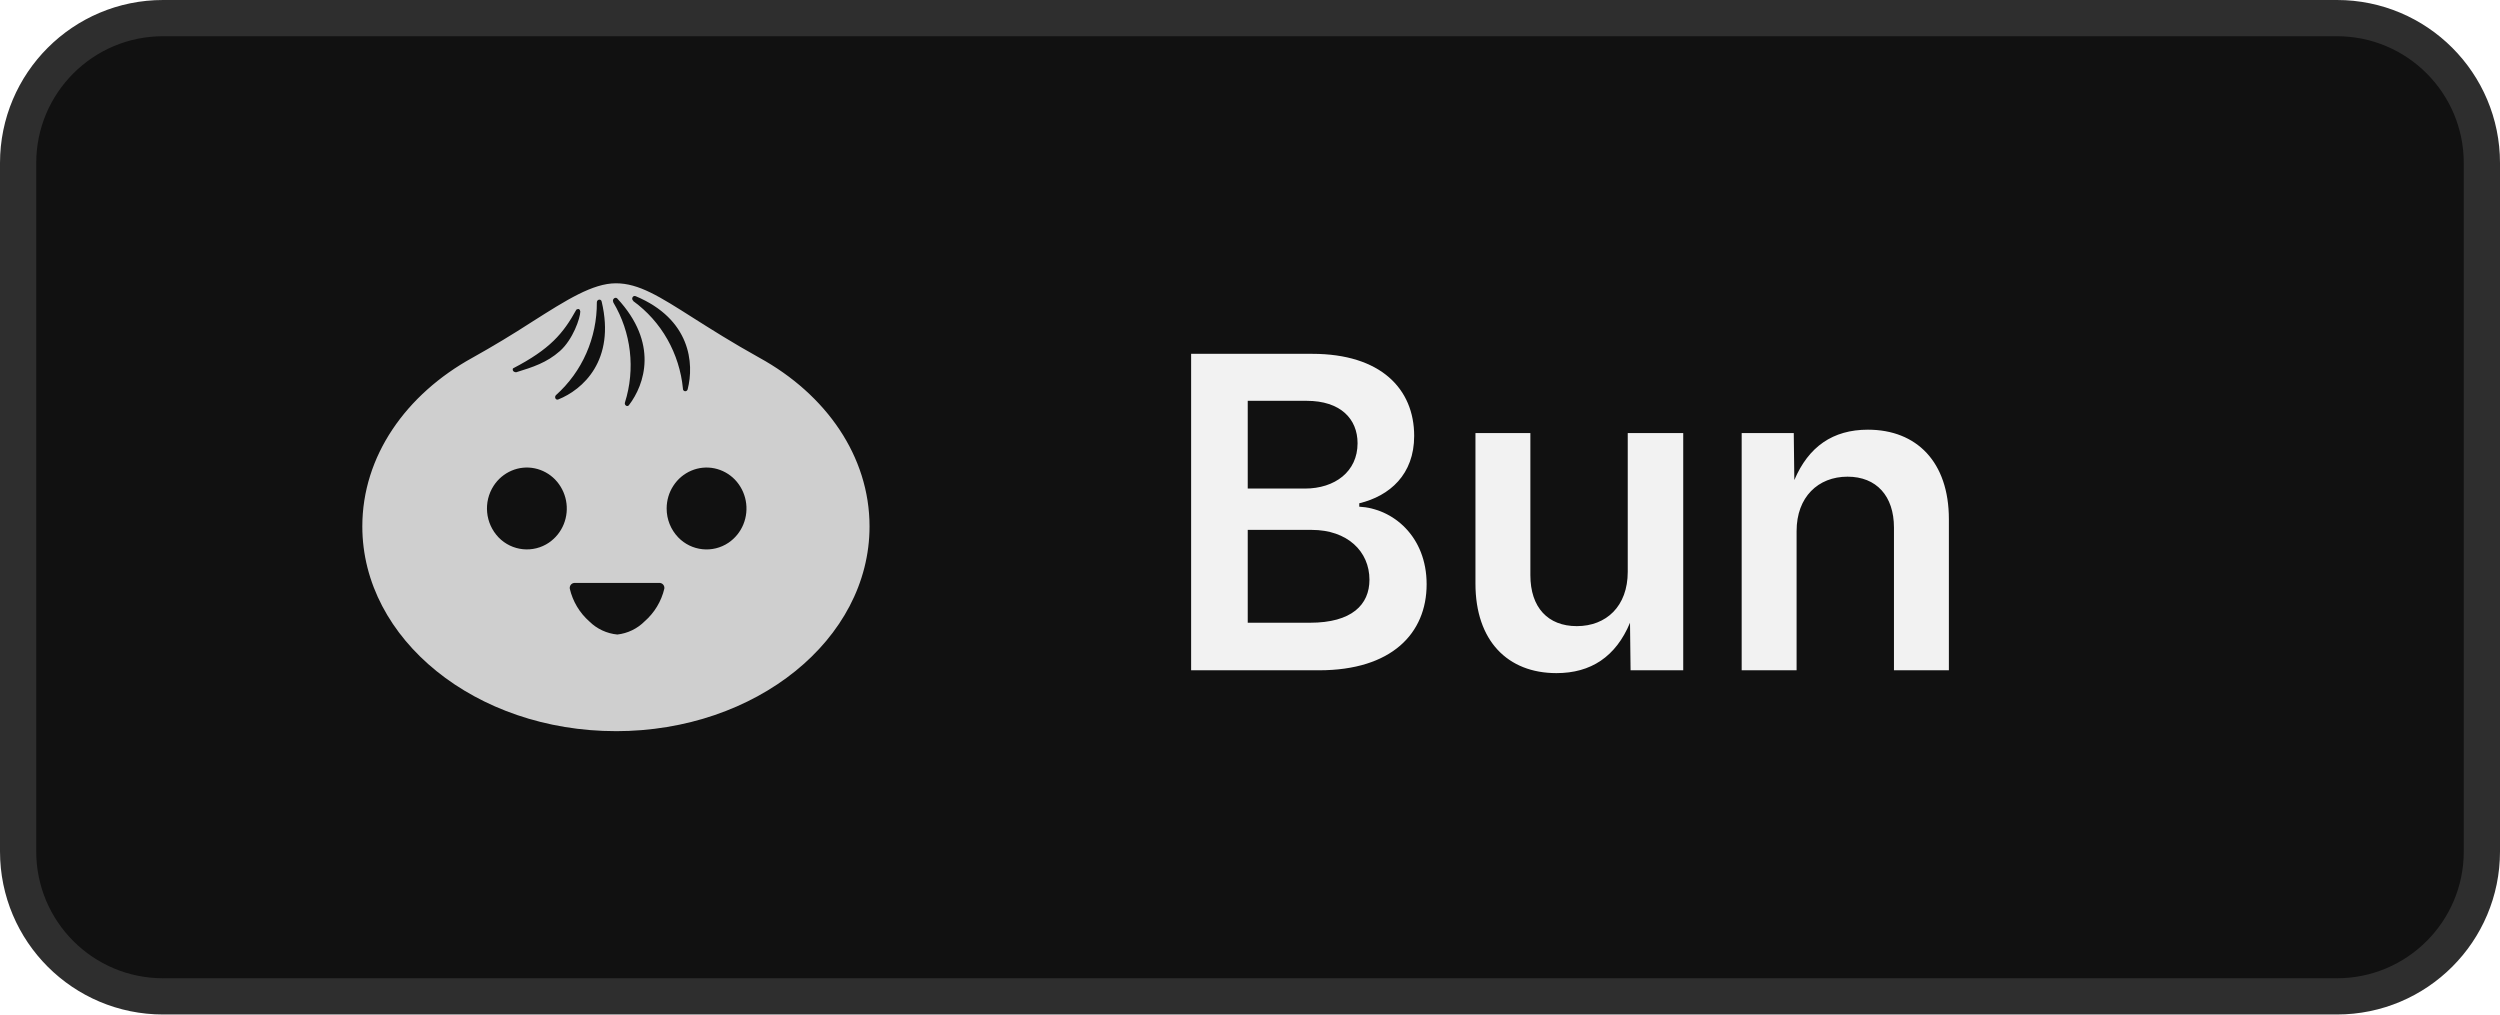
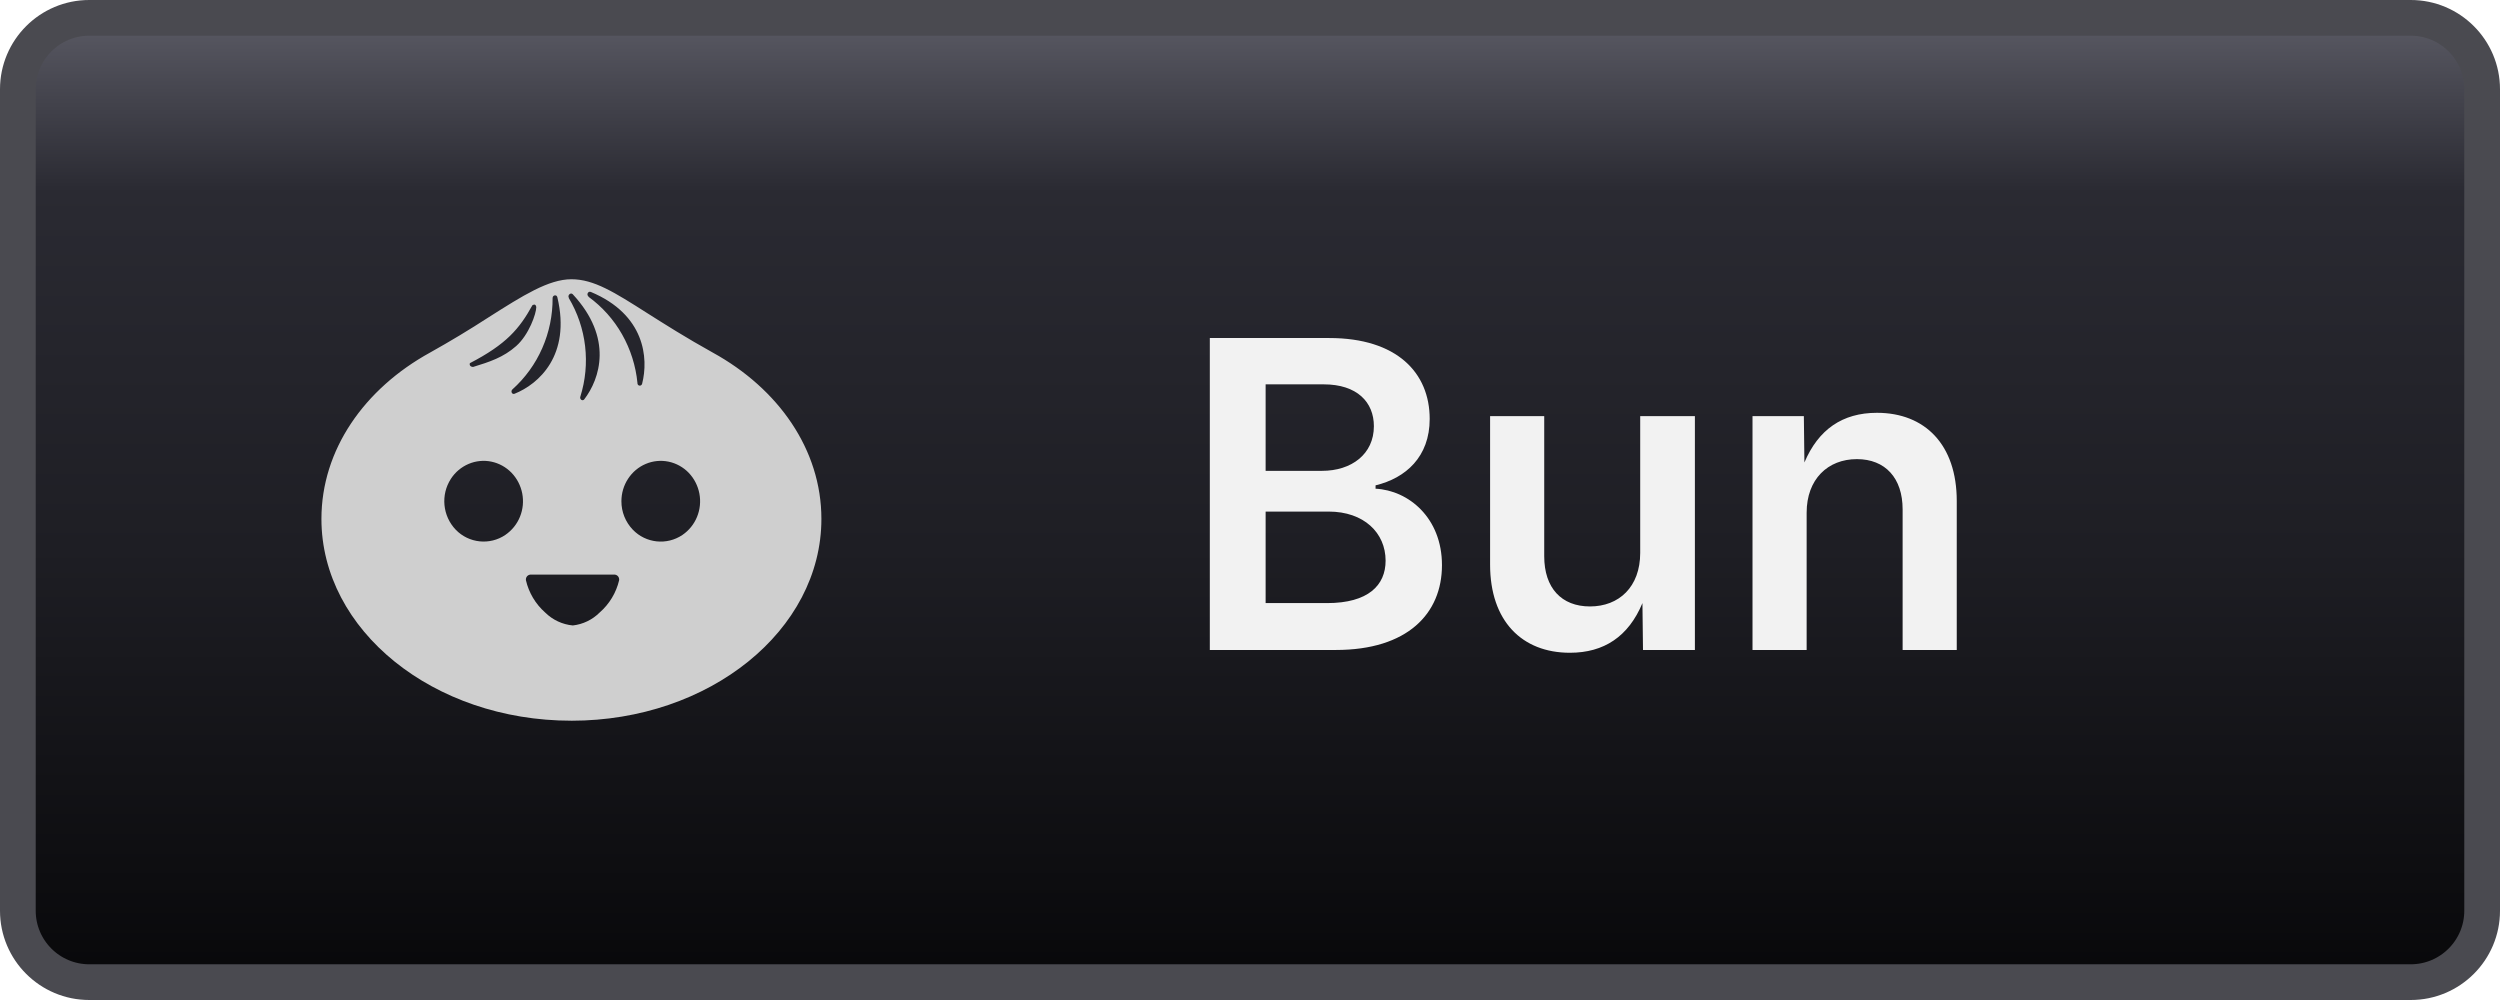
- <svg xmlns="http://www.w3.org/2000/svg" width="69" height="28" viewBox="0 0 69 28" role="img" aria-label="Bun">
-   <rect x="0.5" y="0.5" width="68" height="27" rx="4" fill="#111111" stroke="#2e2e2e" />
-   <g transform="translate(10.00 7.00) scale(0.5833)" fill="#cfcfcf">
+ <svg xmlns="http://www.w3.org/2000/svg" width="70" height="28" viewBox="0 0 70 28" role="img" aria-label="Bun">
+   <defs>
+     <linearGradient id="pt" x1="0" y1="0" x2="0" y2="1">
+       <stop offset="0" stop-color="#5a5a64" />
+       <stop offset="0.18" stop-color="#2a2a32" />
+       <stop offset="0.55" stop-color="#1e1e24" />
+       <stop offset="1" stop-color="#08080a" />
+     </linearGradient>
+   </defs>
+   <rect x="0.5" y="0.5" width="69" height="27" rx="2" fill="url(#pt)" stroke="#4a4a50" />
+   <g transform="translate(9.00 7.00) scale(0.5833)" fill="#cfcfcf">
    <path d="M12 22.596c6.628 0 12-4.338 12-9.688 0-3.318-2.057-6.248-5.219-7.986-1.286-.715-2.297-1.357-3.139-1.89C14.058 2.025 13.08 1.404 12 1.404c-1.097 0-2.334.785-3.966 1.821a49.92 49.92 0 0 1-2.816 1.697C2.057 6.66 0 9.59 0 12.908c0 5.35 5.372 9.687 12 9.687v.001ZM10.599 4.715c.334-.759.503-1.58.498-2.409 0-.145.202-.187.23-.029.658 2.783-.902 4.162-2.057 4.624-.124.048-.199-.121-.103-.209a5.763 5.763 0 0 0 1.432-1.977Zm2.058-.102a5.82 5.82 0 0 0-.782-2.306v-.016c-.069-.123.086-.263.185-.172 1.962 2.111 1.307 4.067.556 5.051-.082.103-.23-.003-.189-.126a5.85 5.85 0 0 0 .23-2.431Zm1.776-.561a5.727 5.727 0 0 0-1.612-1.806v-.014c-.112-.085-.024-.274.114-.218 2.595 1.087 2.774 3.18 2.459 4.407a.116.116 0 0 1-.049.071.11.11 0 0 1-.153-.026.122.122 0 0 1-.022-.083 5.891 5.891 0 0 0-.737-2.331Zm-5.087.561c-.617.546-1.282.76-2.063 1-.117 0-.195-.078-.156-.181 1.752-.909 2.376-1.649 2.999-2.778 0 0 .155-.118.188.085 0 .304-.349 1.329-.968 1.874Zm4.945 11.237a2.957 2.957 0 0 1-.937 1.553c-.346.346-.8.565-1.286.62a2.178 2.178 0 0 1-1.327-.62 2.955 2.955 0 0 1-.925-1.553.244.244 0 0 1 .064-.198.234.234 0 0 1 .193-.069h3.965a.226.226 0 0 1 .19.07c.05.053.073.125.063.197Zm-5.458-2.176a1.862 1.862 0 0 1-2.384-.245 1.98 1.98 0 0 1-.233-2.447c.207-.319.503-.566.848-.713a1.84 1.84 0 0 1 1.092-.11c.366.075.703.261.967.531a1.98 1.98 0 0 1 .408 2.114 1.931 1.931 0 0 1-.698.869v.001Zm8.495.005a1.86 1.86 0 0 1-2.381-.253 1.964 1.964 0 0 1-.547-1.366c0-.384.11-.76.32-1.079.207-.319.503-.567.849-.713a1.844 1.844 0 0 1 1.093-.108c.367.076.704.262.968.534a1.98 1.98 0 0 1 .4 2.117 1.932 1.932 0 0 1-.702.868Z" />
  </g>
-   <text x="32" y="18.5" font-family="system-ui, -apple-system, Segoe UI, sans-serif" font-size="12" font-weight="600" fill="#f2f2f2">Bun</text>
+   <text x="33" y="18.2" font-family="system-ui, -apple-system, Segoe UI, sans-serif" font-size="12" font-weight="600" fill="#f2f2f2">Bun</text>
</svg>
